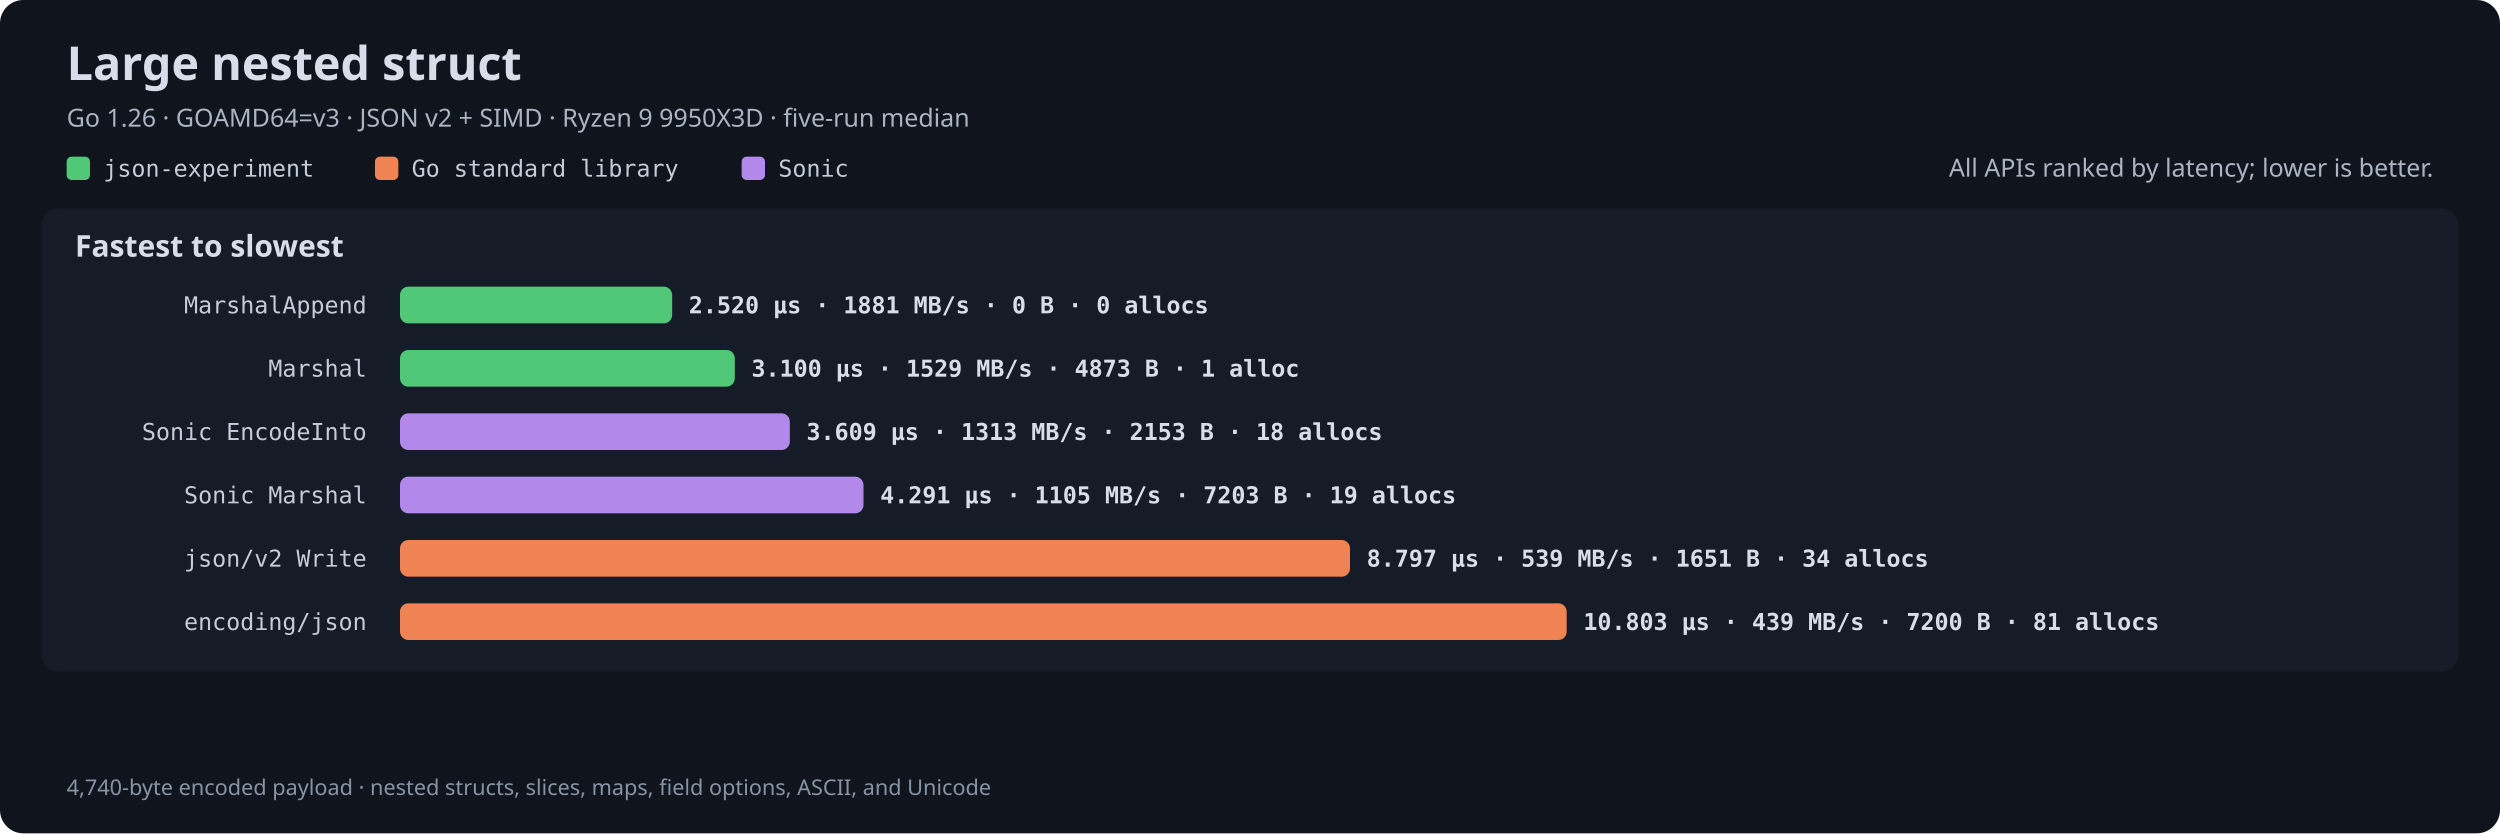
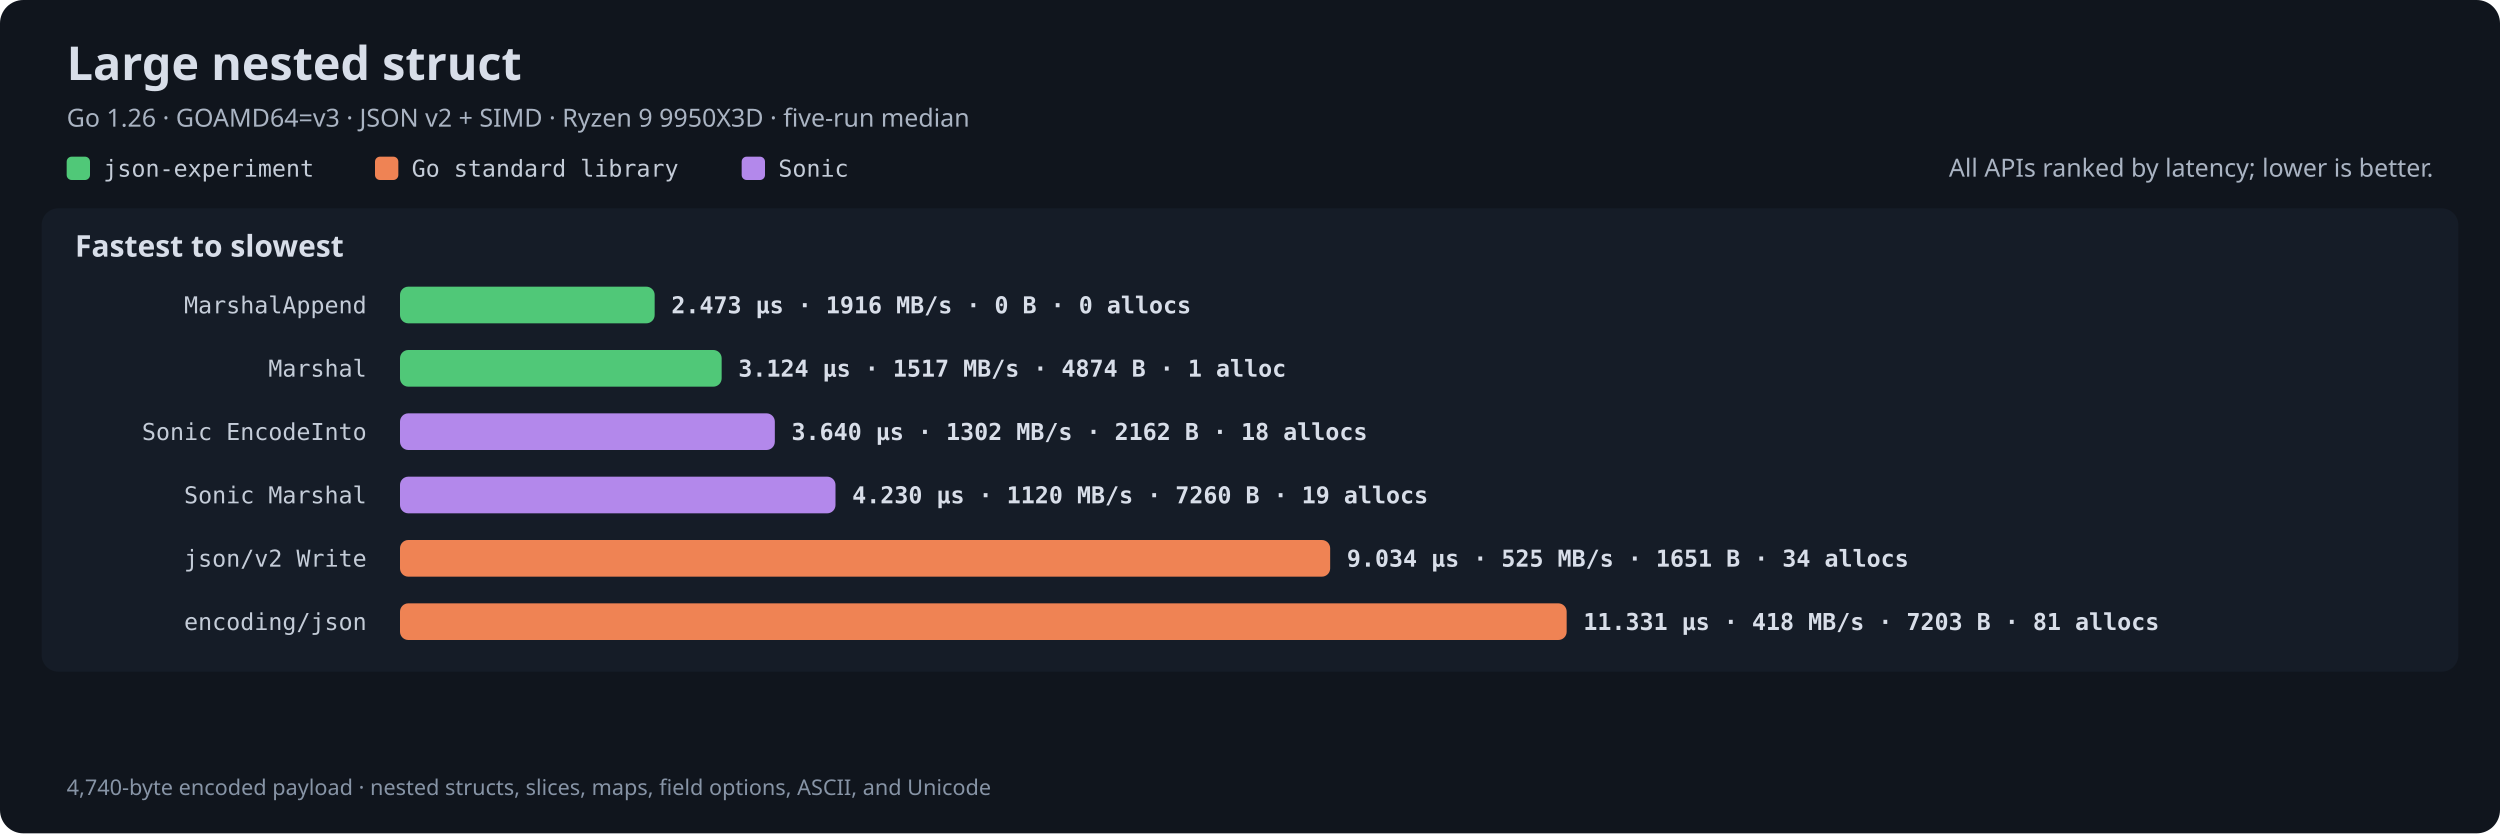
<svg xmlns="http://www.w3.org/2000/svg" width="1500" height="500" viewBox="0 0 1500 500" role="img" aria-labelledby="title desc">
  <style>text{font-family:ui-monospace,SFMono-Regular,Menlo,Consolas,monospace;fill:#d8dee9}.title{font-family:ui-sans-serif,system-ui,sans-serif;font-size:28px;font-weight:700}.subtitle{font-family:ui-sans-serif,system-ui,sans-serif;font-size:15px;fill:#aab4c3}.contract{font-family:ui-sans-serif,system-ui,sans-serif;font-size:18px;font-weight:650}.series{font-size:14px;fill:#c4ccd8}.value{font-size:14px;font-weight:650}.panel{fill:#151c27}.note{font-family:ui-sans-serif,system-ui,sans-serif;font-size:13px;fill:#8794a6}</style>
  <rect width="1500" height="500" rx="14" fill="#10151d" />
  <text class="title" x="40" y="48">Large nested struct</text>
  <text class="subtitle" x="40" y="76">Go 1.26 · GOAMD64=v3 · JSON v2 + SIMD · Ryzen 9 9950X3D · five-run median</text>
  <rect x="40" y="94" width="14" height="14" rx="3" fill="#50c878" />
  <text class="series" x="62" y="106">json-experiment</text>
  <rect x="225" y="94" width="14" height="14" rx="3" fill="#ef8354" />
  <text class="series" x="247" y="106">Go standard library</text>
  <rect x="445" y="94" width="14" height="14" rx="3" fill="#b388eb" />
  <text class="series" x="467" y="106">Sonic</text>
  <text class="subtitle" x="1460" y="106" text-anchor="end">All APIs ranked by latency; lower is better.</text>
  <g transform="translate(0,125)">
    <rect class="panel" x="25" y="0" width="1450" height="278" rx="10" />
    <text class="contract" x="45" y="29">Fastest to slowest</text>
    <text class="series" x="220" y="63" text-anchor="end">MarshalAppend</text>
-     <rect x="240" y="47" width="163.3" height="22" rx="5" fill="#50c878" />
-     <text class="value" x="413.3" y="63">2.520 µs · 1881 MB/s · 0 B · 0 allocs</text>
+     <rect x="240" y="47" width="152.8" height="22" rx="5" fill="#50c878" />
+     <text class="value" x="402.8" y="63">2.473 µs · 1916 MB/s · 0 B · 0 allocs</text>
    <text class="series" x="220" y="101" text-anchor="end">Marshal</text>
-     <rect x="240" y="85" width="200.9" height="22" rx="5" fill="#50c878" />
-     <text class="value" x="450.9" y="101">3.100 µs · 1529 MB/s · 4873 B · 1 alloc</text>
+     <rect x="240" y="85" width="193.0" height="22" rx="5" fill="#50c878" />
+     <text class="value" x="443.0" y="101">3.124 µs · 1517 MB/s · 4874 B · 1 alloc</text>
    <text class="series" x="220" y="139" text-anchor="end">Sonic EncodeInto</text>
-     <rect x="240" y="123" width="233.9" height="22" rx="5" fill="#b388eb" />
-     <text class="value" x="483.9" y="139">3.609 µs · 1313 MB/s · 2153 B · 18 allocs</text>
+     <rect x="240" y="123" width="224.9" height="22" rx="5" fill="#b388eb" />
+     <text class="value" x="474.9" y="139">3.640 µs · 1302 MB/s · 2162 B · 18 allocs</text>
    <text class="series" x="220" y="177" text-anchor="end">Sonic Marshal</text>
-     <rect x="240" y="161" width="278.1" height="22" rx="5" fill="#b388eb" />
-     <text class="value" x="528.1" y="177">4.291 µs · 1105 MB/s · 7203 B · 19 allocs</text>
+     <rect x="240" y="161" width="261.3" height="22" rx="5" fill="#b388eb" />
+     <text class="value" x="511.3" y="177">4.230 µs · 1120 MB/s · 7260 B · 19 allocs</text>
    <text class="series" x="220" y="215" text-anchor="end">json/v2 Write</text>
-     <rect x="240" y="199" width="570.0" height="22" rx="5" fill="#ef8354" />
-     <text class="value" x="820" y="215">8.797 µs · 539 MB/s · 1651 B · 34 allocs</text>
+     <rect x="240" y="199" width="558.1" height="22" rx="5" fill="#ef8354" />
+     <text class="value" x="808.1" y="215">9.034 µs · 525 MB/s · 1651 B · 34 allocs</text>
    <text class="series" x="220" y="253" text-anchor="end">encoding/json</text>
-     <rect x="240" y="237" width="700" height="22" rx="5" fill="#ef8354" />
-     <text class="value" x="950" y="253">10.803 µs · 439 MB/s · 7200 B · 81 allocs</text>
+     <rect x="240" y="237" width="700.0" height="22" rx="5" fill="#ef8354" />
+     <text class="value" x="950.0" y="253">11.331 µs · 418 MB/s · 7203 B · 81 allocs</text>
  </g>
  <text class="note" x="40" y="477">4,740-byte encoded payload · nested structs, slices, maps, field options, ASCII, and Unicode</text>
</svg>
